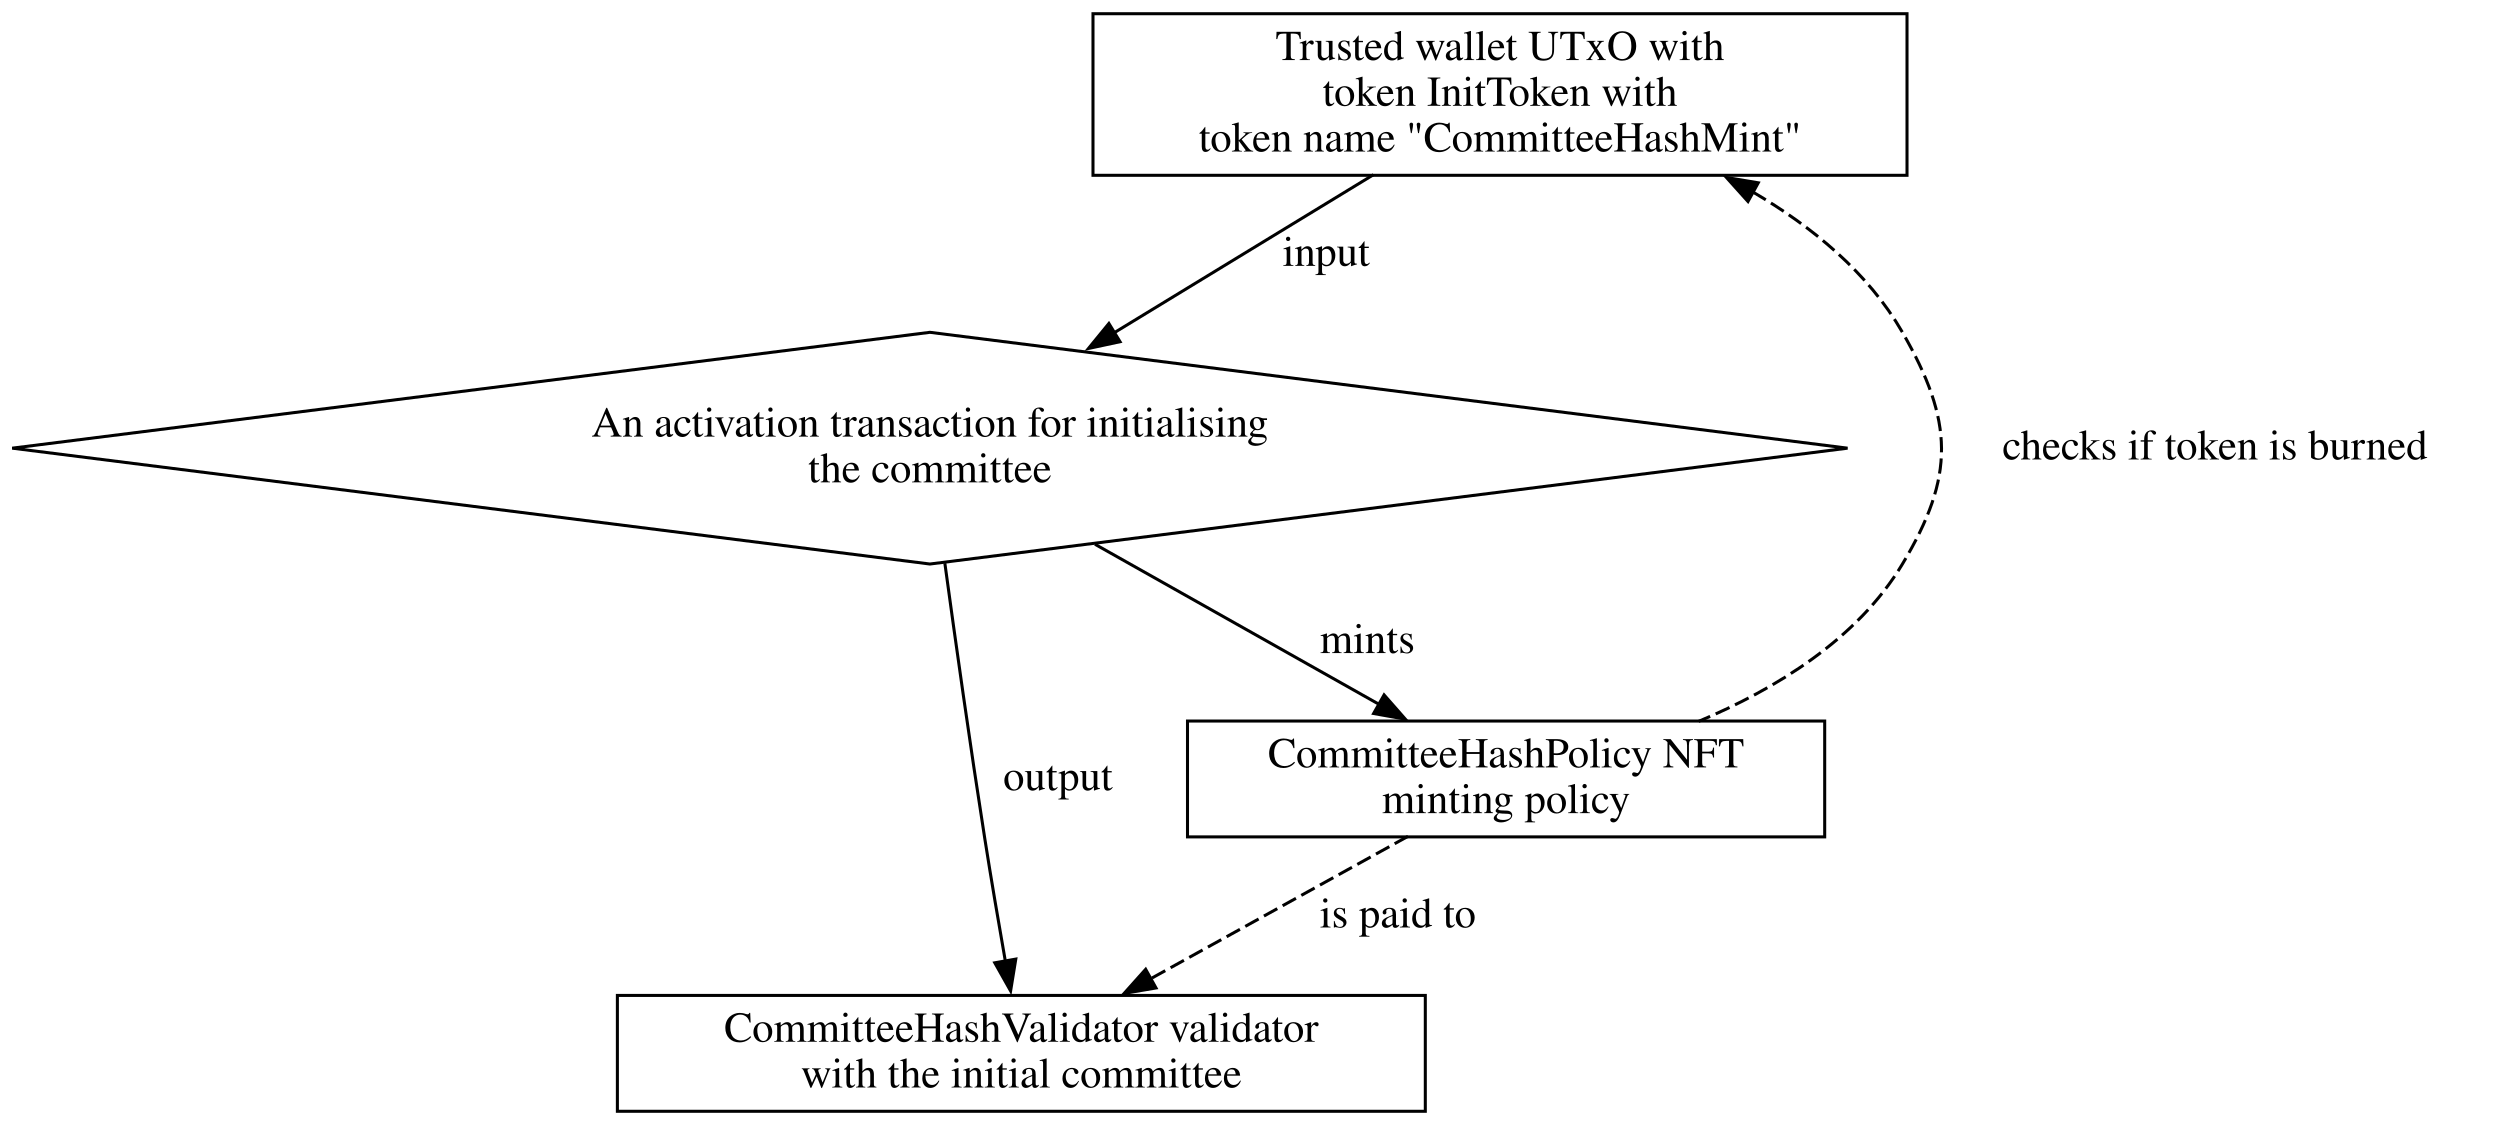
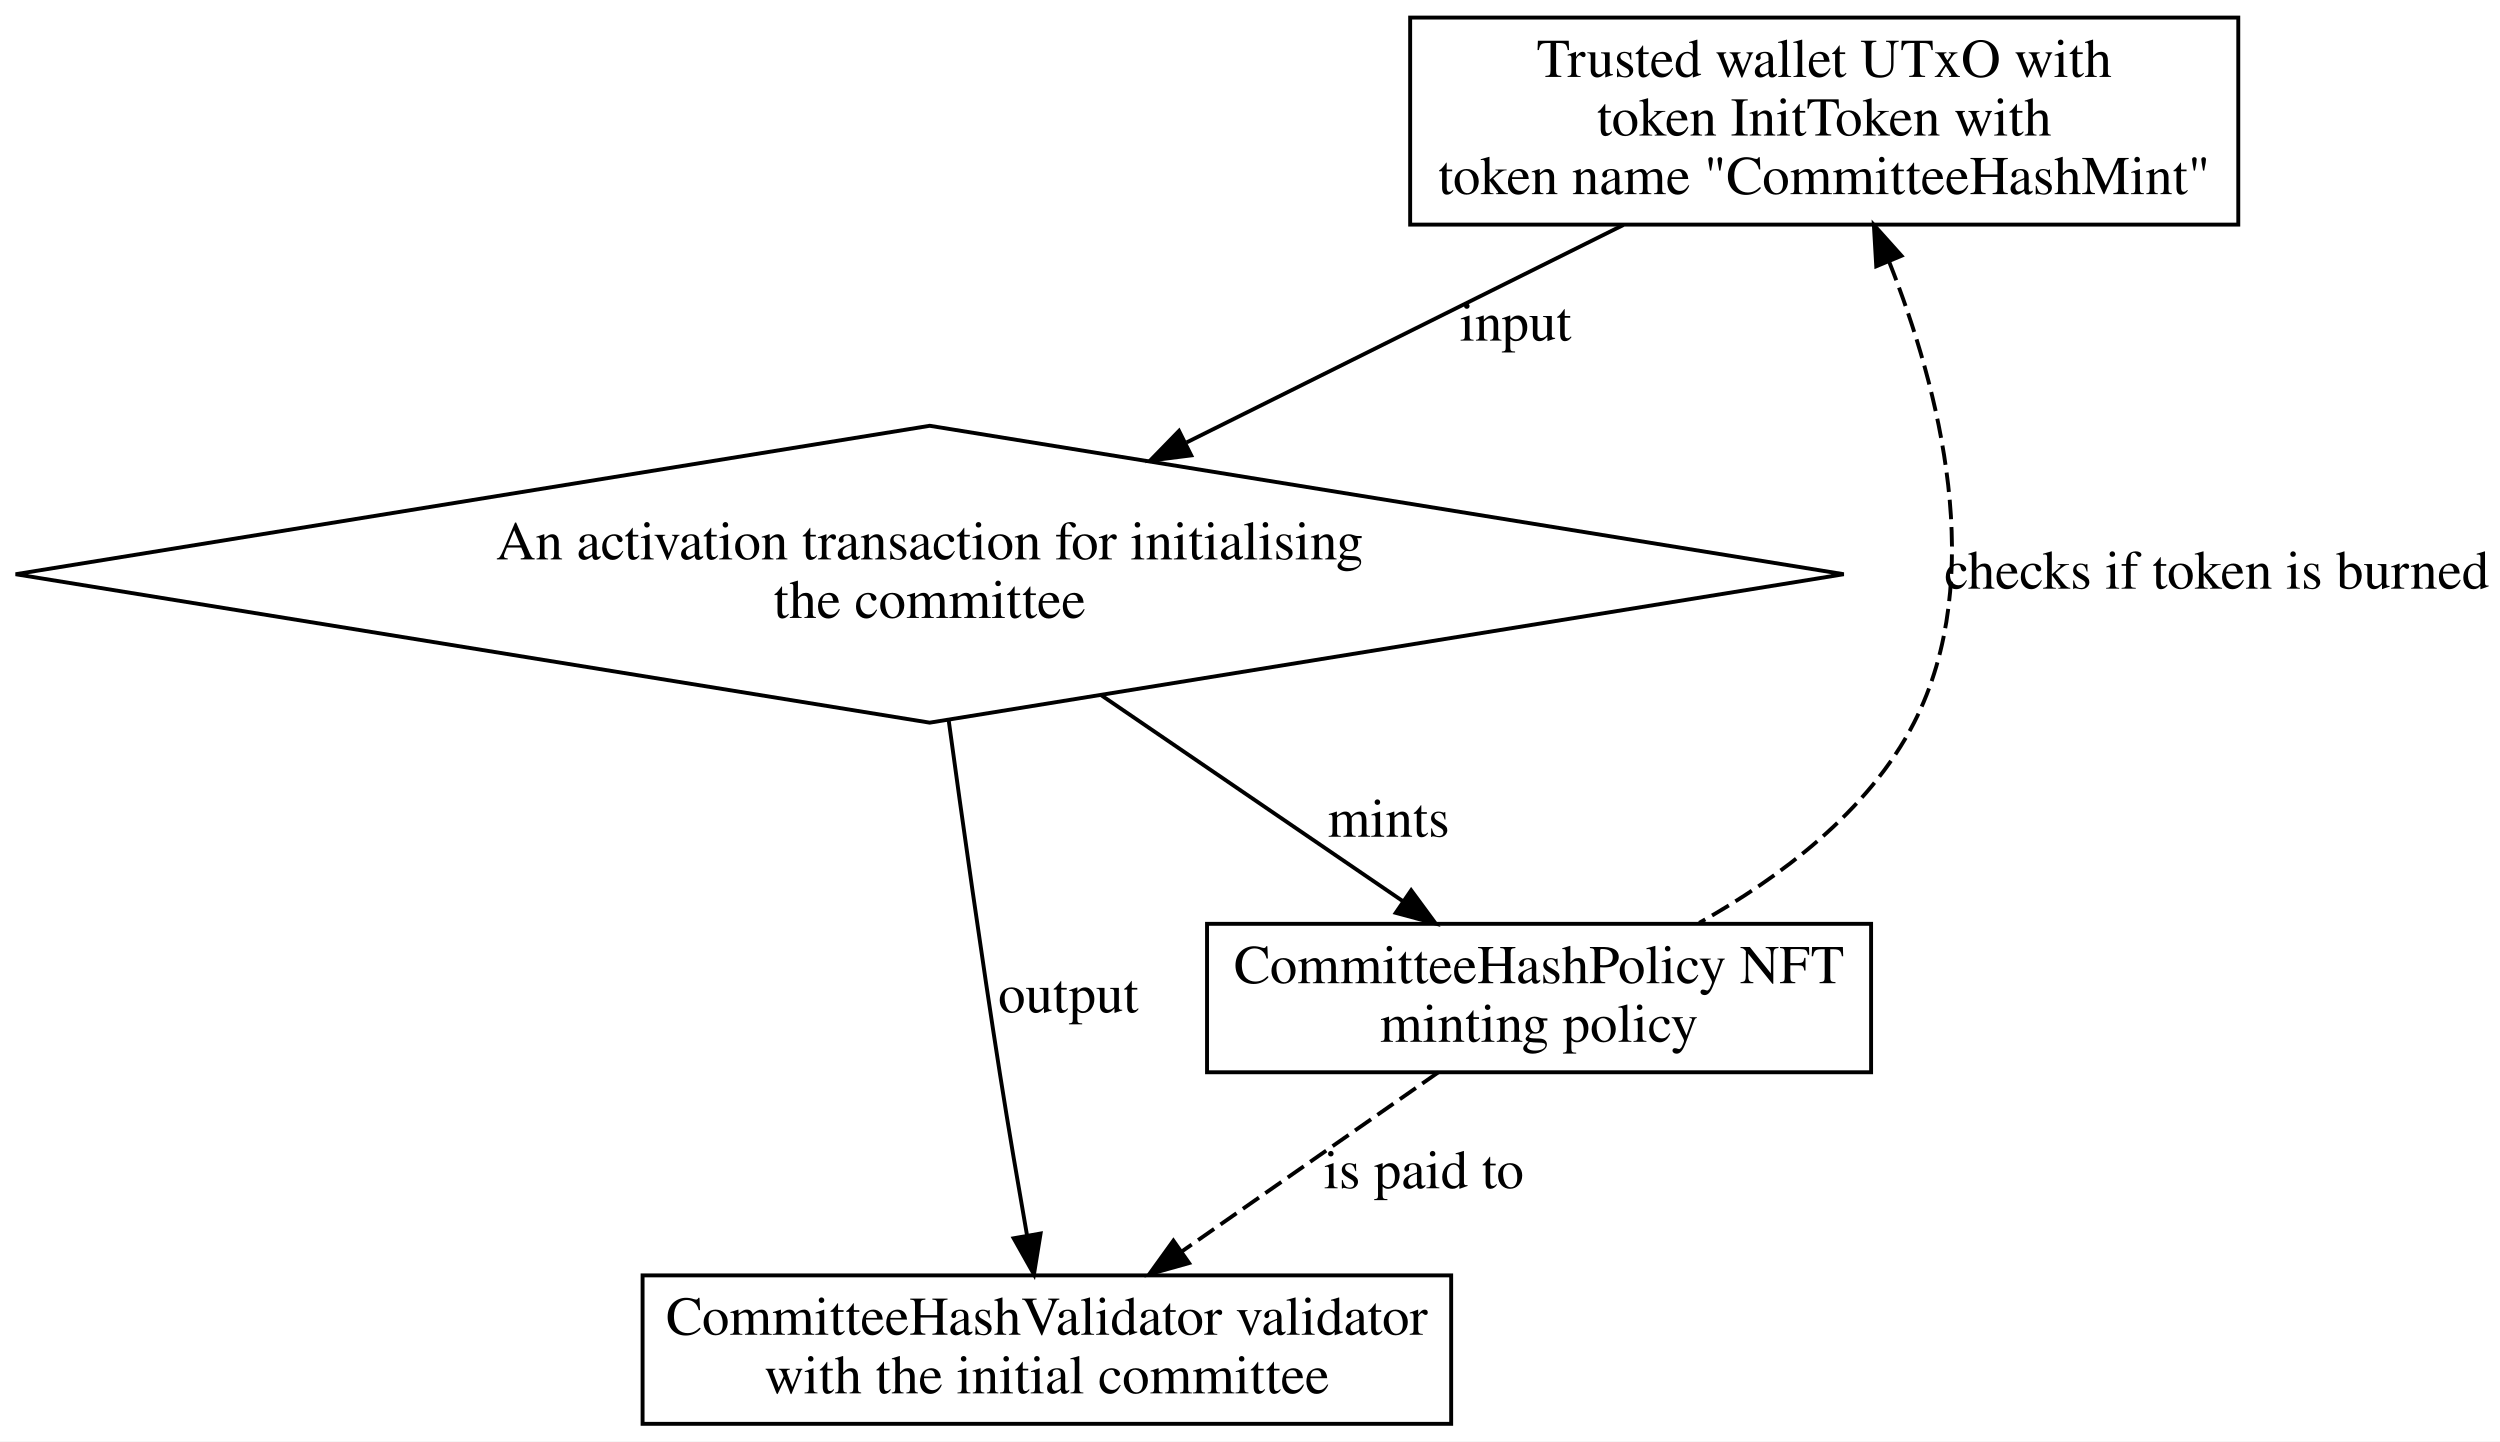
- <svg xmlns="http://www.w3.org/2000/svg" width="820pt" height="369pt" viewBox="0.00 0.00 820.00 369.00">
+ <svg xmlns="http://www.w3.org/2000/svg" width="640pt" height="369pt" viewBox="0.00 0.00 640.00 369.00">
  <g id="graph0" class="graph" transform="scale(1 1) rotate(0) translate(4 365)">
-     <polygon fill="white" stroke="none" points="-4,4 -4,-365 816,-365 816,4 -4,4" />
+     <polygon fill="white" stroke="none" points="-4,4 -4,-365 636,-365 636,4 -4,4" />
    <g id="node1" class="node">
-       <polygon fill="none" stroke="black" points="354.5,-307.5 354.5,-360.5 621.5,-360.5 621.5,-307.5 354.5,-307.5" />
-       <text text-anchor="middle" x="488" y="-345.3" font-family="Times,serif" font-size="14.00">Trusted wallet UTxO with</text>
-       <text text-anchor="middle" x="488" y="-330.3" font-family="Times,serif" font-size="14.00">token InitToken with</text>
-       <text text-anchor="middle" x="488" y="-315.3" font-family="Times,serif" font-size="14.00">token name "CommitteeHashMint"</text>
+       <polygon fill="none" stroke="black" points="357,-307.5 357,-360.5 569,-360.5 569,-307.5 357,-307.5" />
+       <text text-anchor="middle" x="463" y="-345.3" font-family="Times,serif" font-size="14.00">Trusted wallet UTxO with</text>
+       <text text-anchor="middle" x="463" y="-330.3" font-family="Times,serif" font-size="14.00">token InitToken with</text>
+       <text text-anchor="middle" x="463" y="-315.3" font-family="Times,serif" font-size="14.00">token name "CommitteeHashMint"</text>
    </g>
    <g id="node2" class="node">
-       <polygon fill="none" stroke="black" points="301,-256 0,-218 301,-180 602,-218 301,-256" />
-       <text text-anchor="middle" x="301" y="-221.8" font-family="Times,serif" font-size="14.00">An activation transaction for initialising</text>
-       <text text-anchor="middle" x="301" y="-206.8" font-family="Times,serif" font-size="14.00">the committee</text>
+       <polygon fill="none" stroke="black" points="234,-256 0,-218 234,-180 468,-218 234,-256" />
+       <text text-anchor="middle" x="234" y="-221.8" font-family="Times,serif" font-size="14.00">An activation transaction for initialising</text>
+       <text text-anchor="middle" x="234" y="-206.8" font-family="Times,serif" font-size="14.00">the committee</text>
    </g>
    <g id="edge1" class="edge">
-       <path fill="none" stroke="black" d="M446.5,-307.7C421.47,-292.44 389.16,-272.74 361.34,-255.79" />
-       <polygon fill="black" stroke="black" points="363.37,-252.92 353.01,-250.7 359.72,-258.9 363.37,-252.92" />
-       <text text-anchor="middle" x="431" y="-277.8" font-family="Times,serif" font-size="14.00">input</text>
+       <path fill="none" stroke="black" d="M411.61,-307.42C378.56,-290.96 335.31,-269.44 299.77,-251.74" />
+       <polygon fill="black" stroke="black" points="300.95,-248.42 290.44,-247.1 297.83,-254.69 300.95,-248.42" />
+       <text text-anchor="middle" x="384" y="-277.8" font-family="Times,serif" font-size="14.00">input</text>
    </g>
    <g id="node3" class="node">
-       <polygon fill="none" stroke="black" points="385.5,-90.5 385.5,-128.5 594.5,-128.5 594.5,-90.5 385.5,-90.5" />
-       <text text-anchor="middle" x="490" y="-113.3" font-family="Times,serif" font-size="14.00">CommitteeHashPolicy NFT</text>
-       <text text-anchor="middle" x="490" y="-98.3" font-family="Times,serif" font-size="14.00">minting policy</text>
+       <polygon fill="none" stroke="black" points="305,-90.5 305,-128.5 475,-128.5 475,-90.5 305,-90.5" />
+       <text text-anchor="middle" x="390" y="-113.3" font-family="Times,serif" font-size="14.00">CommitteeHashPolicy NFT</text>
+       <text text-anchor="middle" x="390" y="-98.3" font-family="Times,serif" font-size="14.00">minting policy</text>
    </g>
    <g id="edge2" class="edge">
-       <path fill="none" stroke="black" stroke-dasharray="5,2" d="M570.89,-302.05C590.39,-290.66 608.75,-275.58 620,-256 636.82,-226.71 637.36,-208.97 620,-180 605.27,-155.41 578.54,-139.04 553.14,-128.39" />
-       <polygon fill="black" stroke="black" points="569.34,-298.91 562.26,-306.79 572.71,-305.04 569.34,-298.91" />
-       <text text-anchor="middle" x="722.5" y="-214.3" font-family="Times,serif" font-size="14.00">checks if token is burned</text>
+       <path fill="none" stroke="black" stroke-dasharray="5,2" d="M479.65,-297.92C492.44,-265.61 504.98,-217.18 486,-180 474.4,-157.28 451.51,-140.26 431,-128.75" />
+       <polygon fill="black" stroke="black" points="476.32,-296.83 475.71,-307.41 482.78,-299.52 476.32,-296.83" />
+       <text text-anchor="middle" x="563.5" y="-214.3" font-family="Times,serif" font-size="14.00">checks if token is burned</text>
    </g>
    <g id="edge3" class="edge">
-       <path fill="none" stroke="black" d="M355.16,-186.48C384.89,-169.73 421.17,-149.28 448.61,-133.82" />
-       <polygon fill="black" stroke="black" points="449.98,-137.07 456.97,-129.11 446.54,-130.97 449.98,-137.07" />
-       <text text-anchor="middle" x="444.5" y="-150.8" font-family="Times,serif" font-size="14.00">mints</text>
+       <path fill="none" stroke="black" d="M277.87,-187.05C302.32,-170.36 332.35,-149.86 355.17,-134.27" />
+       <polygon fill="black" stroke="black" points="357.26,-137.09 363.54,-128.56 353.31,-131.31 357.26,-137.09" />
+       <text text-anchor="middle" x="351.5" y="-150.8" font-family="Times,serif" font-size="14.00">mints</text>
    </g>
    <g id="node4" class="node">
-       <polygon fill="none" stroke="black" points="198.5,-0.5 198.5,-38.5 463.5,-38.5 463.5,-0.5 198.5,-0.5" />
-       <text text-anchor="middle" x="331" y="-23.3" font-family="Times,serif" font-size="14.00">CommitteeHashValidator validator</text>
-       <text text-anchor="middle" x="331" y="-8.3" font-family="Times,serif" font-size="14.00">with the initial committee</text>
+       <polygon fill="none" stroke="black" points="160.5,-0.5 160.5,-38.5 367.5,-38.5 367.5,-0.5 160.5,-0.5" />
+       <text text-anchor="middle" x="264" y="-23.3" font-family="Times,serif" font-size="14.00">CommitteeHashValidator validator</text>
+       <text text-anchor="middle" x="264" y="-8.3" font-family="Times,serif" font-size="14.00">with the initial committee</text>
    </g>
    <g id="edge5" class="edge">
-       <path fill="none" stroke="black" d="M305.91,-180.28C309.37,-154.89 314.23,-120.36 319,-90 321.09,-76.71 323.6,-62.02 325.78,-49.59" />
-       <polygon fill="black" stroke="black" points="329.18,-50.42 327.48,-39.97 322.29,-49.2 329.18,-50.42" />
-       <text text-anchor="middle" x="343" y="-105.8" font-family="Times,serif" font-size="14.00">output</text>
+       <path fill="none" stroke="black" d="M238.87,-180.55C242.34,-155.14 247.21,-120.47 252,-90 254.14,-76.39 256.72,-61.32 258.93,-48.7" />
+       <polygon fill="black" stroke="black" points="262.39,-49.22 260.69,-38.77 255.5,-48 262.39,-49.22" />
+       <text text-anchor="middle" x="269.5" y="-105.8" font-family="Times,serif" font-size="14.00">output</text>
    </g>
    <g id="edge4" class="edge">
-       <path fill="none" stroke="black" stroke-dasharray="5,2" d="M457.82,-90.69C433.44,-77.2 399.73,-58.54 373.19,-43.85" />
-       <polygon fill="black" stroke="black" points="375.17,-40.95 364.72,-39.17 371.78,-47.07 375.17,-40.95" />
-       <text text-anchor="middle" x="454.5" y="-60.8" font-family="Times,serif" font-size="14.00">is paid to</text>
+       <path fill="none" stroke="black" stroke-dasharray="5,2" d="M364.2,-90.48C345.21,-77.22 319.21,-59.06 298.45,-44.56" />
+       <polygon fill="black" stroke="black" points="300.4,-41.66 290.2,-38.8 296.39,-47.39 300.4,-41.66" />
+       <text text-anchor="middle" x="360.5" y="-60.8" font-family="Times,serif" font-size="14.00">is paid to</text>
    </g>
  </g>
</svg>
